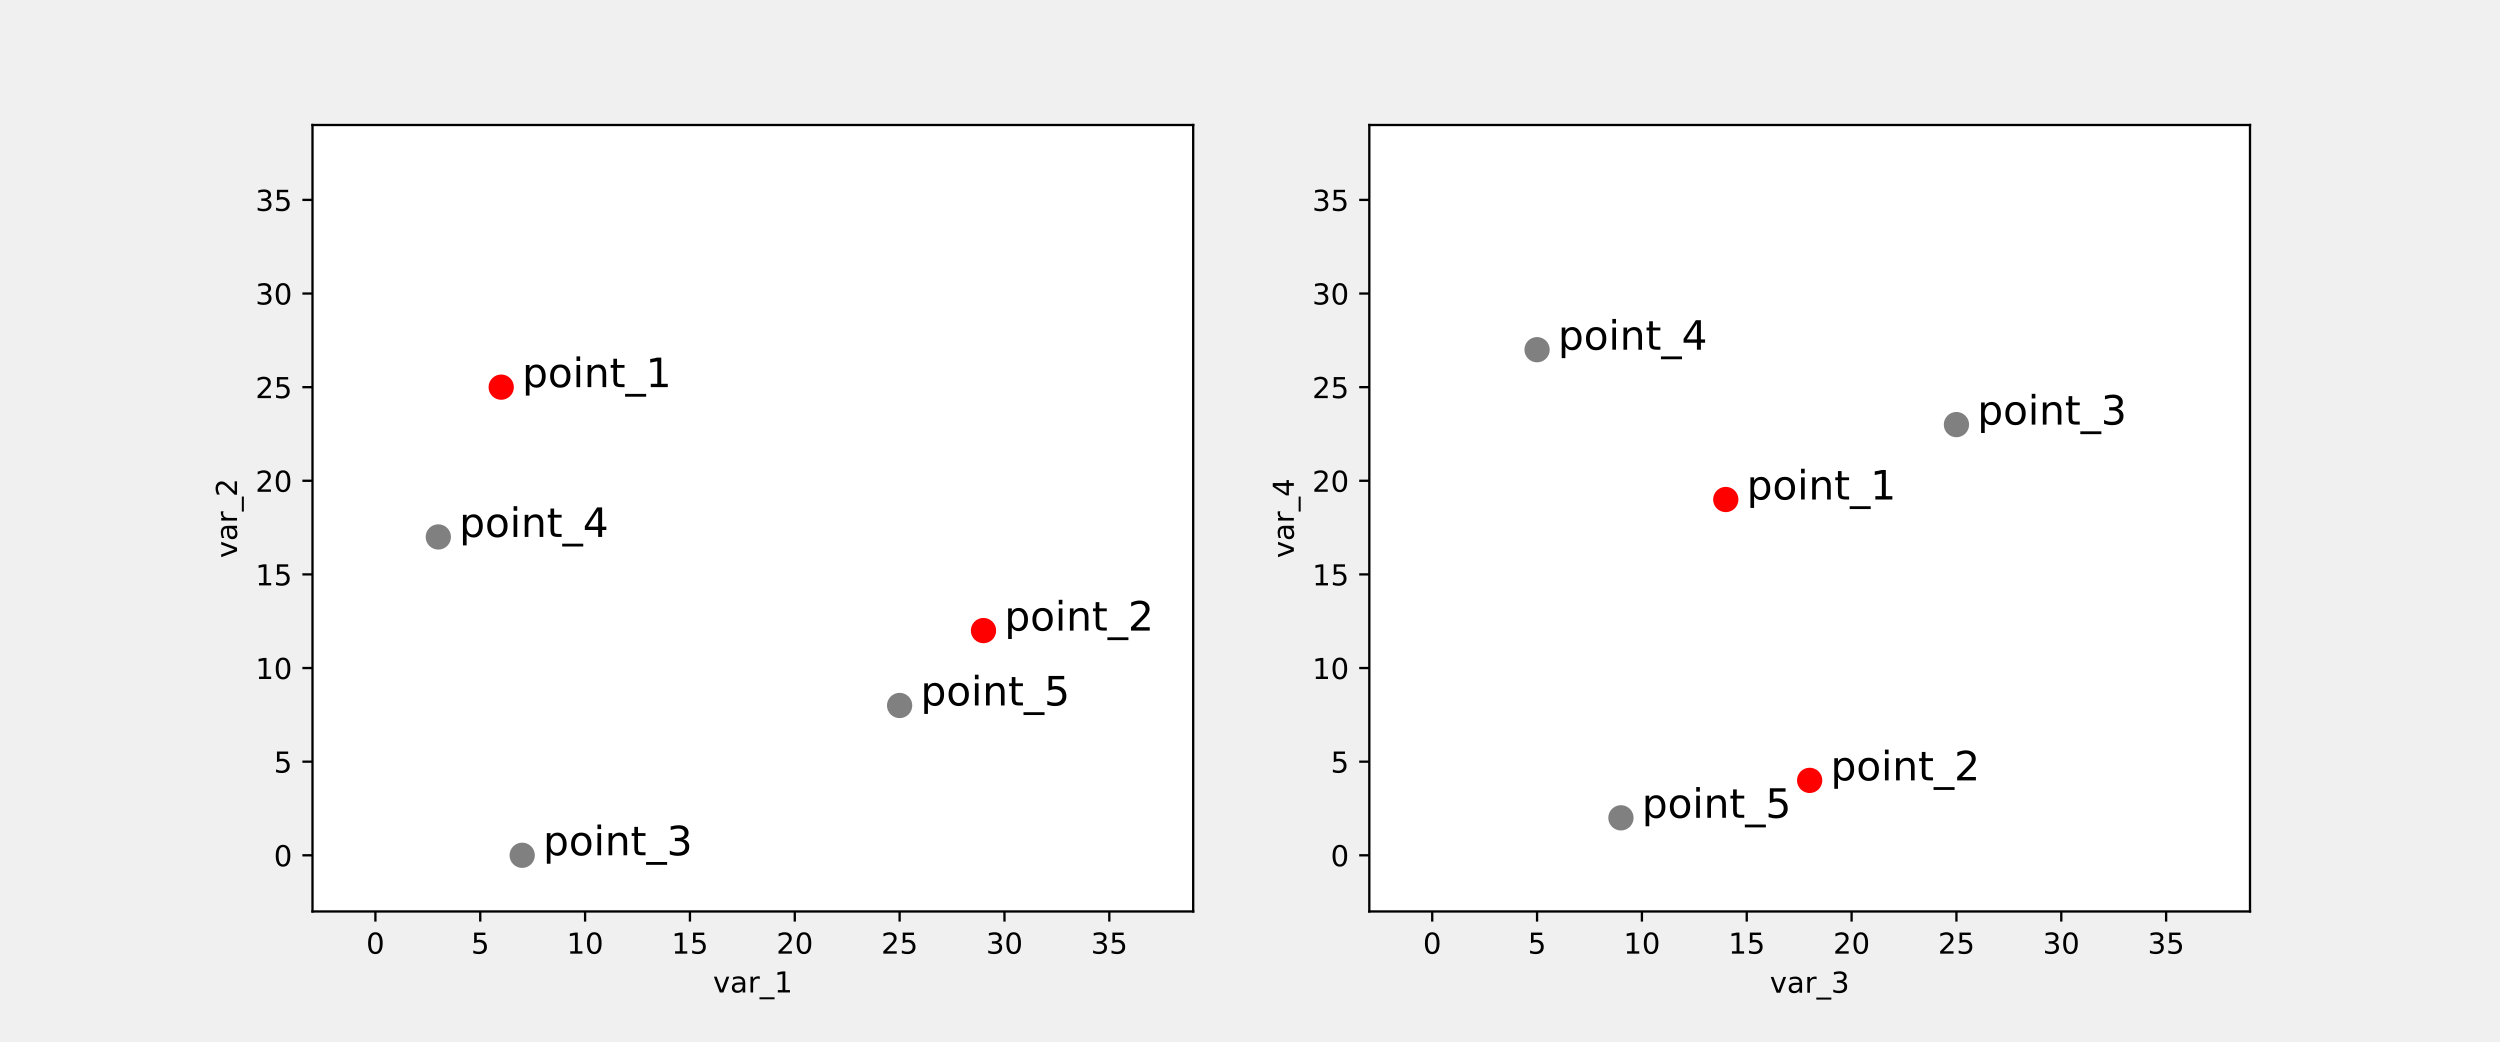
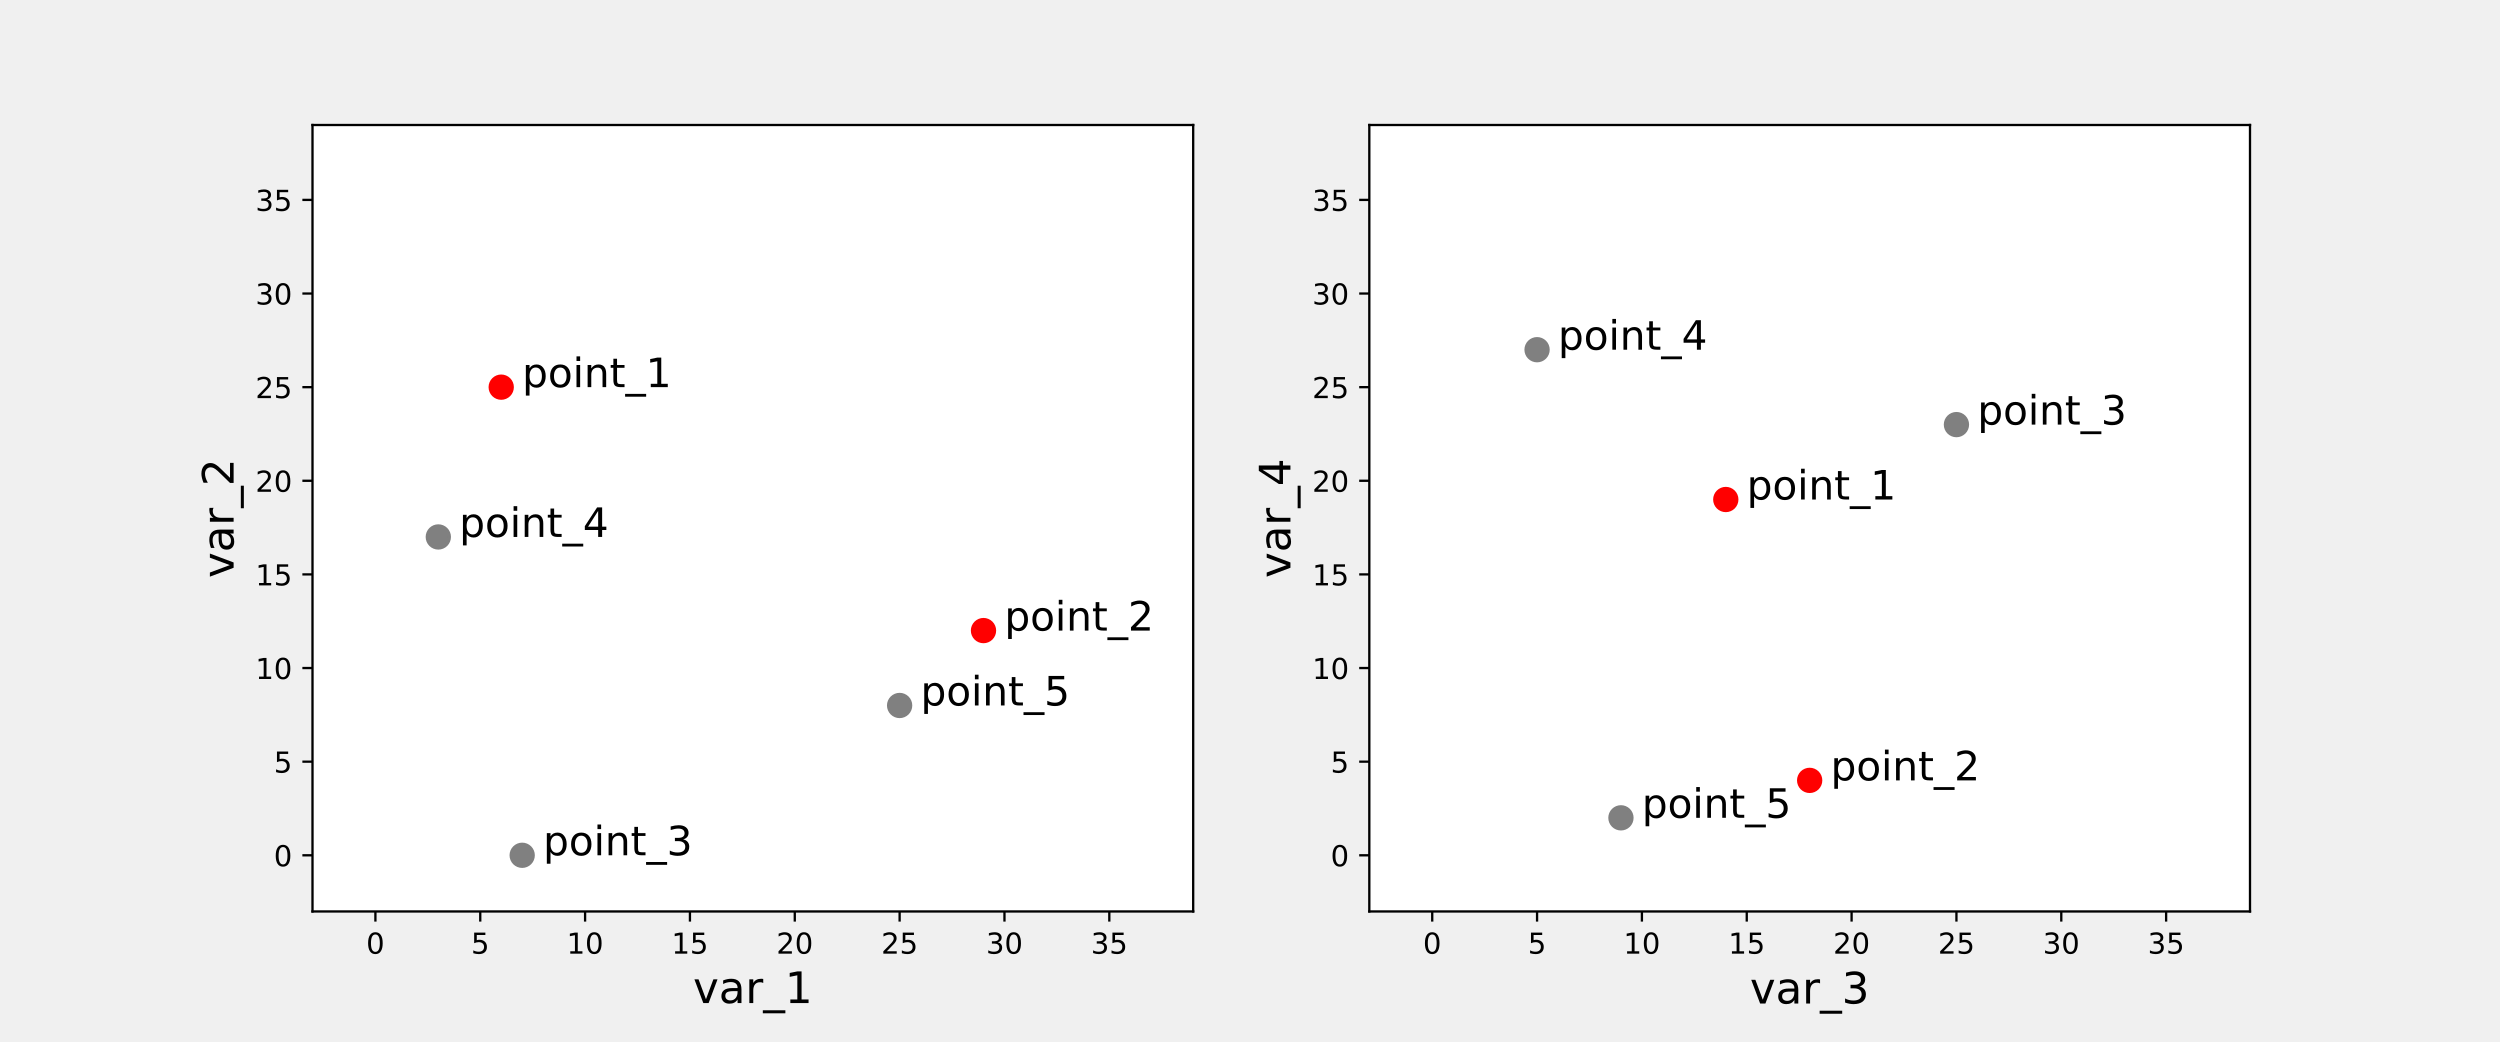
<svg xmlns="http://www.w3.org/2000/svg" xmlns:xlink="http://www.w3.org/1999/xlink" width="864pt" height="360pt" viewBox="0 0 864 360" version="1.1">
  <defs>
    <style type="text/css">*{stroke-linejoin: round; stroke-linecap: butt}</style>
  </defs>
  <g id="figure_1">
    <g id="patch_1">
      <path d="M 0 360  L 864 360  L 864 0  L 0 0  L 0 360  z " style="fill: none" />
    </g>
    <g id="axes_1">
      <g id="patch_2">
        <path d="M 108 315  L 412.364 315  L 412.364 43.2  L 108 43.2  z " style="fill: #ffffff" />
      </g>
      <g id="PathCollection_1">
        <defs>
-           <path id="C0_0_993c2bdc18" d="M 0 3.873  C 1.027 3.873 2.012 3.465 2.739 2.739  C 3.465 2.012 3.873 1.027 3.873 -0  C 3.873 -1.027 3.465 -2.012 2.739 -2.739  C 2.012 -3.465 1.027 -3.873 0 -3.873  C -1.027 -3.873 -2.012 -3.465 -2.739 -2.739  C -3.465 -2.012 -3.873 -1.027 -3.873 0  C -3.873 1.027 -3.465 2.012 -2.739 2.739  C -2.012 3.465 -1.027 3.873 0 3.873  z " />
+           <path id="C0_0_626a8846fc" d="M 0 3.873  C 1.027 3.873 2.012 3.465 2.739 2.739  C 3.465 2.012 3.873 1.027 3.873 -0  C 3.873 -1.027 3.465 -2.012 2.739 -2.739  C 2.012 -3.465 1.027 -3.873 0 -3.873  C -1.027 -3.873 -2.012 -3.465 -2.739 -2.739  C -3.465 -2.012 -3.873 -1.027 -3.873 0  C -3.873 1.027 -3.465 2.012 -2.739 2.739  C -2.012 3.465 -1.027 3.873 0 3.873  z " />
        </defs>
-         <g clip-path="url(#p85c9c1dd9d)">
-           <use xlink:href="#C0_0_993c2bdc18" x="151.481" y="185.571" style="fill: #808080; stroke: #808080" />
-         </g>
-         <g clip-path="url(#p85c9c1dd9d)">
-           <use xlink:href="#C0_0_993c2bdc18" x="173.221" y="133.8" style="fill: #ff0000; stroke: #ff0000" />
-         </g>
-         <g clip-path="url(#p85c9c1dd9d)">
-           <use xlink:href="#C0_0_993c2bdc18" x="180.468" y="295.586" style="fill: #808080; stroke: #808080" />
-         </g>
-         <g clip-path="url(#p85c9c1dd9d)">
-           <use xlink:href="#C0_0_993c2bdc18" x="310.909" y="243.814" style="fill: #808080; stroke: #808080" />
-         </g>
-         <g clip-path="url(#p85c9c1dd9d)">
-           <use xlink:href="#C0_0_993c2bdc18" x="339.896" y="217.929" style="fill: #ff0000; stroke: #ff0000" />
+         <g clip-path="url(#p156bdec569)">
+           <use xlink:href="#C0_0_626a8846fc" x="151.481" y="185.571" style="fill: #808080; stroke: #808080" />
+         </g>
+         <g clip-path="url(#p156bdec569)">
+           <use xlink:href="#C0_0_626a8846fc" x="173.221" y="133.8" style="fill: #ff0000; stroke: #ff0000" />
+         </g>
+         <g clip-path="url(#p156bdec569)">
+           <use xlink:href="#C0_0_626a8846fc" x="180.468" y="295.586" style="fill: #808080; stroke: #808080" />
+         </g>
+         <g clip-path="url(#p156bdec569)">
+           <use xlink:href="#C0_0_626a8846fc" x="310.909" y="243.814" style="fill: #808080; stroke: #808080" />
+         </g>
+         <g clip-path="url(#p156bdec569)">
+           <use xlink:href="#C0_0_626a8846fc" x="339.896" y="217.929" style="fill: #ff0000; stroke: #ff0000" />
        </g>
      </g>
      <g id="matplotlib.axis_1">
        <g id="xtick_1">
          <g id="line2d_1">
            <defs>
-               <path id="mcc06ee7b21" d="M 0 0  L 0 3.5  " style="stroke: #000000; stroke-width: 0.8" />
+               <path id="m4c7d6f9fdd" d="M 0 0  L 0 3.5  " style="stroke: #000000; stroke-width: 0.8" />
            </defs>
            <g>
-               <use xlink:href="#mcc06ee7b21" x="129.74" y="315" style="stroke: #000000; stroke-width: 0.8" />
+               <use xlink:href="#m4c7d6f9fdd" x="129.74" y="315" style="stroke: #000000; stroke-width: 0.8" />
            </g>
          </g>
          <g id="text_1">
            <g transform="translate(126.559 329.5984)scale(0.1 -0.1)">
              <defs>
                <path id="DejaVuSans-30" d="M 2034 4250  Q 1547 4250 1301 3770  Q 1056 3291 1056 2328  Q 1056 1369 1301 889  Q 1547 409 2034 409  Q 2525 409 2770 889  Q 3016 1369 3016 2328  Q 3016 3291 2770 3770  Q 2525 4250 2034 4250  z M 2034 4750  Q 2819 4750 3233 4129  Q 3647 3509 3647 2328  Q 3647 1150 3233 529  Q 2819 -91 2034 -91  Q 1250 -91 836 529  Q 422 1150 422 2328  Q 422 3509 836 4129  Q 1250 4750 2034 4750  z " transform="scale(0.015625)" />
              </defs>
              <use xlink:href="#DejaVuSans-30" />
            </g>
          </g>
        </g>
        <g id="xtick_2">
          <g id="line2d_2">
            <g>
-               <use xlink:href="#mcc06ee7b21" x="165.974" y="315" style="stroke: #000000; stroke-width: 0.8" />
+               <use xlink:href="#m4c7d6f9fdd" x="165.974" y="315" style="stroke: #000000; stroke-width: 0.8" />
            </g>
          </g>
          <g id="text_2">
            <g transform="translate(162.7928 329.5984)scale(0.1 -0.1)">
              <defs>
                <path id="DejaVuSans-35" d="M 691 4666  L 3169 4666  L 3169 4134  L 1269 4134  L 1269 2991  Q 1406 3038 1543 3061  Q 1681 3084 1819 3084  Q 2600 3084 3056 2656  Q 3513 2228 3513 1497  Q 3513 744 3044 326  Q 2575 -91 1722 -91  Q 1428 -91 1123 -41  Q 819 9 494 109  L 494 744  Q 775 591 1075 516  Q 1375 441 1709 441  Q 2250 441 2565 725  Q 2881 1009 2881 1497  Q 2881 1984 2565 2268  Q 2250 2553 1709 2553  Q 1456 2553 1204 2497  Q 953 2441 691 2322  L 691 4666  z " transform="scale(0.015625)" />
              </defs>
              <use xlink:href="#DejaVuSans-35" />
            </g>
          </g>
        </g>
        <g id="xtick_3">
          <g id="line2d_3">
            <g>
-               <use xlink:href="#mcc06ee7b21" x="202.208" y="315" style="stroke: #000000; stroke-width: 0.8" />
+               <use xlink:href="#m4c7d6f9fdd" x="202.208" y="315" style="stroke: #000000; stroke-width: 0.8" />
            </g>
          </g>
          <g id="text_3">
            <g transform="translate(195.8453 329.5984)scale(0.1 -0.1)">
              <defs>
                <path id="DejaVuSans-31" d="M 794 531  L 1825 531  L 1825 4091  L 703 3866  L 703 4441  L 1819 4666  L 2450 4666  L 2450 531  L 3481 531  L 3481 0  L 794 0  L 794 531  z " transform="scale(0.015625)" />
              </defs>
              <use xlink:href="#DejaVuSans-31" />
              <use xlink:href="#DejaVuSans-30" x="63.623" />
            </g>
          </g>
        </g>
        <g id="xtick_4">
          <g id="line2d_4">
            <g>
-               <use xlink:href="#mcc06ee7b21" x="238.442" y="315" style="stroke: #000000; stroke-width: 0.8" />
+               <use xlink:href="#m4c7d6f9fdd" x="238.442" y="315" style="stroke: #000000; stroke-width: 0.8" />
            </g>
          </g>
          <g id="text_4">
            <g transform="translate(232.0791 329.5984)scale(0.1 -0.1)">
              <use xlink:href="#DejaVuSans-31" />
              <use xlink:href="#DejaVuSans-35" x="63.623" />
            </g>
          </g>
        </g>
        <g id="xtick_5">
          <g id="line2d_5">
            <g>
-               <use xlink:href="#mcc06ee7b21" x="274.675" y="315" style="stroke: #000000; stroke-width: 0.8" />
+               <use xlink:href="#m4c7d6f9fdd" x="274.675" y="315" style="stroke: #000000; stroke-width: 0.8" />
            </g>
          </g>
          <g id="text_5">
            <g transform="translate(268.3128 329.5984)scale(0.1 -0.1)">
              <defs>
                <path id="DejaVuSans-32" d="M 1228 531  L 3431 531  L 3431 0  L 469 0  L 469 531  Q 828 903 1448 1529  Q 2069 2156 2228 2338  Q 2531 2678 2651 2914  Q 2772 3150 2772 3378  Q 2772 3750 2511 3984  Q 2250 4219 1831 4219  Q 1534 4219 1204 4116  Q 875 4013 500 3803  L 500 4441  Q 881 4594 1212 4672  Q 1544 4750 1819 4750  Q 2544 4750 2975 4387  Q 3406 4025 3406 3419  Q 3406 3131 3298 2873  Q 3191 2616 2906 2266  Q 2828 2175 2409 1742  Q 1991 1309 1228 531  z " transform="scale(0.015625)" />
              </defs>
              <use xlink:href="#DejaVuSans-32" />
              <use xlink:href="#DejaVuSans-30" x="63.623" />
            </g>
          </g>
        </g>
        <g id="xtick_6">
          <g id="line2d_6">
            <g>
-               <use xlink:href="#mcc06ee7b21" x="310.909" y="315" style="stroke: #000000; stroke-width: 0.8" />
+               <use xlink:href="#m4c7d6f9fdd" x="310.909" y="315" style="stroke: #000000; stroke-width: 0.8" />
            </g>
          </g>
          <g id="text_6">
            <g transform="translate(304.5466 329.5984)scale(0.1 -0.1)">
              <use xlink:href="#DejaVuSans-32" />
              <use xlink:href="#DejaVuSans-35" x="63.623" />
            </g>
          </g>
        </g>
        <g id="xtick_7">
          <g id="line2d_7">
            <g>
-               <use xlink:href="#mcc06ee7b21" x="347.143" y="315" style="stroke: #000000; stroke-width: 0.8" />
+               <use xlink:href="#m4c7d6f9fdd" x="347.143" y="315" style="stroke: #000000; stroke-width: 0.8" />
            </g>
          </g>
          <g id="text_7">
            <g transform="translate(340.7804 329.5984)scale(0.1 -0.1)">
              <defs>
                <path id="DejaVuSans-33" d="M 2597 2516  Q 3050 2419 3304 2112  Q 3559 1806 3559 1356  Q 3559 666 3084 287  Q 2609 -91 1734 -91  Q 1441 -91 1130 -33  Q 819 25 488 141  L 488 750  Q 750 597 1062 519  Q 1375 441 1716 441  Q 2309 441 2620 675  Q 2931 909 2931 1356  Q 2931 1769 2642 2001  Q 2353 2234 1838 2234  L 1294 2234  L 1294 2753  L 1863 2753  Q 2328 2753 2575 2939  Q 2822 3125 2822 3475  Q 2822 3834 2567 4026  Q 2313 4219 1838 4219  Q 1578 4219 1281 4162  Q 984 4106 628 3988  L 628 4550  Q 988 4650 1302 4700  Q 1616 4750 1894 4750  Q 2613 4750 3031 4423  Q 3450 4097 3450 3541  Q 3450 3153 3228 2886  Q 3006 2619 2597 2516  z " transform="scale(0.015625)" />
              </defs>
              <use xlink:href="#DejaVuSans-33" />
              <use xlink:href="#DejaVuSans-30" x="63.623" />
            </g>
          </g>
        </g>
        <g id="xtick_8">
          <g id="line2d_8">
            <g>
-               <use xlink:href="#mcc06ee7b21" x="383.377" y="315" style="stroke: #000000; stroke-width: 0.8" />
+               <use xlink:href="#m4c7d6f9fdd" x="383.377" y="315" style="stroke: #000000; stroke-width: 0.8" />
            </g>
          </g>
          <g id="text_8">
            <g transform="translate(377.0141 329.5984)scale(0.1 -0.1)">
              <use xlink:href="#DejaVuSans-33" />
              <use xlink:href="#DejaVuSans-35" x="63.623" />
            </g>
          </g>
        </g>
        <g id="text_9">
-           <g transform="translate(246.4217 342.9984)scale(0.1 -0.1)">
+           <g transform="translate(239.5416 346.6586)scale(0.15 -0.15)">
            <defs>
              <path id="DejaVuSans-76" d="M 191 3500  L 800 3500  L 1894 563  L 2988 3500  L 3597 3500  L 2284 0  L 1503 0  L 191 3500  z " transform="scale(0.015625)" />
              <path id="DejaVuSans-61" d="M 2194 1759  Q 1497 1759 1228 1600  Q 959 1441 959 1056  Q 959 750 1161 570  Q 1363 391 1709 391  Q 2188 391 2477 730  Q 2766 1069 2766 1631  L 2766 1759  L 2194 1759  z M 3341 1997  L 3341 0  L 2766 0  L 2766 531  Q 2569 213 2275 61  Q 1981 -91 1556 -91  Q 1019 -91 701 211  Q 384 513 384 1019  Q 384 1609 779 1909  Q 1175 2209 1959 2209  L 2766 2209  L 2766 2266  Q 2766 2663 2505 2880  Q 2244 3097 1772 3097  Q 1472 3097 1187 3025  Q 903 2953 641 2809  L 641 3341  Q 956 3463 1253 3523  Q 1550 3584 1831 3584  Q 2591 3584 2966 3190  Q 3341 2797 3341 1997  z " transform="scale(0.015625)" />
              <path id="DejaVuSans-72" d="M 2631 2963  Q 2534 3019 2420 3045  Q 2306 3072 2169 3072  Q 1681 3072 1420 2755  Q 1159 2438 1159 1844  L 1159 0  L 581 0  L 581 3500  L 1159 3500  L 1159 2956  Q 1341 3275 1631 3429  Q 1922 3584 2338 3584  Q 2397 3584 2469 3576  Q 2541 3569 2628 3553  L 2631 2963  z " transform="scale(0.015625)" />
              <path id="DejaVuSans-5f" d="M 3263 -1063  L 3263 -1509  L -63 -1509  L -63 -1063  L 3263 -1063  z " transform="scale(0.015625)" />
            </defs>
            <use xlink:href="#DejaVuSans-76" />
            <use xlink:href="#DejaVuSans-61" x="59.18" />
            <use xlink:href="#DejaVuSans-72" x="120.459" />
            <use xlink:href="#DejaVuSans-5f" x="161.572" />
            <use xlink:href="#DejaVuSans-31" x="211.572" />
          </g>
        </g>
      </g>
      <g id="matplotlib.axis_2">
        <g id="ytick_1">
          <g id="line2d_9">
            <defs>
-               <path id="m6f65d71407" d="M 0 0  L -3.5 0  " style="stroke: #000000; stroke-width: 0.8" />
+               <path id="m7c391cfbbd" d="M 0 0  L -3.5 0  " style="stroke: #000000; stroke-width: 0.8" />
            </defs>
            <g>
-               <use xlink:href="#m6f65d71407" x="108" y="295.586" style="stroke: #000000; stroke-width: 0.8" />
+               <use xlink:href="#m7c391cfbbd" x="108" y="295.586" style="stroke: #000000; stroke-width: 0.8" />
            </g>
          </g>
          <g id="text_10">
            <g transform="translate(94.6375 299.3849)scale(0.1 -0.1)">
              <use xlink:href="#DejaVuSans-30" />
            </g>
          </g>
        </g>
        <g id="ytick_2">
          <g id="line2d_10">
            <g>
-               <use xlink:href="#m6f65d71407" x="108" y="263.229" style="stroke: #000000; stroke-width: 0.8" />
+               <use xlink:href="#m7c391cfbbd" x="108" y="263.229" style="stroke: #000000; stroke-width: 0.8" />
            </g>
          </g>
          <g id="text_11">
            <g transform="translate(94.6375 267.0278)scale(0.1 -0.1)">
              <use xlink:href="#DejaVuSans-35" />
            </g>
          </g>
        </g>
        <g id="ytick_3">
          <g id="line2d_11">
            <g>
-               <use xlink:href="#m6f65d71407" x="108" y="230.871" style="stroke: #000000; stroke-width: 0.8" />
+               <use xlink:href="#m7c391cfbbd" x="108" y="230.871" style="stroke: #000000; stroke-width: 0.8" />
            </g>
          </g>
          <g id="text_12">
            <g transform="translate(88.275 234.6706)scale(0.1 -0.1)">
              <use xlink:href="#DejaVuSans-31" />
              <use xlink:href="#DejaVuSans-30" x="63.623" />
            </g>
          </g>
        </g>
        <g id="ytick_4">
          <g id="line2d_12">
            <g>
-               <use xlink:href="#m6f65d71407" x="108" y="198.514" style="stroke: #000000; stroke-width: 0.8" />
+               <use xlink:href="#m7c391cfbbd" x="108" y="198.514" style="stroke: #000000; stroke-width: 0.8" />
            </g>
          </g>
          <g id="text_13">
            <g transform="translate(88.275 202.3135)scale(0.1 -0.1)">
              <use xlink:href="#DejaVuSans-31" />
              <use xlink:href="#DejaVuSans-35" x="63.623" />
            </g>
          </g>
        </g>
        <g id="ytick_5">
          <g id="line2d_13">
            <g>
-               <use xlink:href="#m6f65d71407" x="108" y="166.157" style="stroke: #000000; stroke-width: 0.8" />
+               <use xlink:href="#m7c391cfbbd" x="108" y="166.157" style="stroke: #000000; stroke-width: 0.8" />
            </g>
          </g>
          <g id="text_14">
            <g transform="translate(88.275 169.9564)scale(0.1 -0.1)">
              <use xlink:href="#DejaVuSans-32" />
              <use xlink:href="#DejaVuSans-30" x="63.623" />
            </g>
          </g>
        </g>
        <g id="ytick_6">
          <g id="line2d_14">
            <g>
-               <use xlink:href="#m6f65d71407" x="108" y="133.8" style="stroke: #000000; stroke-width: 0.8" />
+               <use xlink:href="#m7c391cfbbd" x="108" y="133.8" style="stroke: #000000; stroke-width: 0.8" />
            </g>
          </g>
          <g id="text_15">
            <g transform="translate(88.275 137.5992)scale(0.1 -0.1)">
              <use xlink:href="#DejaVuSans-32" />
              <use xlink:href="#DejaVuSans-35" x="63.623" />
            </g>
          </g>
        </g>
        <g id="ytick_7">
          <g id="line2d_15">
            <g>
-               <use xlink:href="#m6f65d71407" x="108" y="101.443" style="stroke: #000000; stroke-width: 0.8" />
+               <use xlink:href="#m7c391cfbbd" x="108" y="101.443" style="stroke: #000000; stroke-width: 0.8" />
            </g>
          </g>
          <g id="text_16">
            <g transform="translate(88.275 105.2421)scale(0.1 -0.1)">
              <use xlink:href="#DejaVuSans-33" />
              <use xlink:href="#DejaVuSans-30" x="63.623" />
            </g>
          </g>
        </g>
        <g id="ytick_8">
          <g id="line2d_16">
            <g>
-               <use xlink:href="#m6f65d71407" x="108" y="69.086" style="stroke: #000000; stroke-width: 0.8" />
+               <use xlink:href="#m7c391cfbbd" x="108" y="69.086" style="stroke: #000000; stroke-width: 0.8" />
            </g>
          </g>
          <g id="text_17">
            <g transform="translate(88.275 72.88493)scale(0.1 -0.1)">
              <use xlink:href="#DejaVuSans-33" />
              <use xlink:href="#DejaVuSans-35" x="63.623" />
            </g>
          </g>
        </g>
        <g id="text_18">
-           <g transform="translate(81.91719 192.8602)rotate(-90)scale(0.1 -0.1)">
+           <g transform="translate(80.73828 199.7402)rotate(-90)scale(0.15 -0.15)">
            <use xlink:href="#DejaVuSans-76" />
            <use xlink:href="#DejaVuSans-61" x="59.18" />
            <use xlink:href="#DejaVuSans-72" x="120.459" />
            <use xlink:href="#DejaVuSans-5f" x="161.572" />
            <use xlink:href="#DejaVuSans-32" x="211.572" />
          </g>
        </g>
      </g>
      <g id="patch_3">
        <path d="M 108 315  L 108 43.2  " style="fill: none; stroke: #000000; stroke-width: 0.8; stroke-linejoin: miter; stroke-linecap: square" />
      </g>
      <g id="patch_4">
        <path d="M 412.364 315  L 412.364 43.2  " style="fill: none; stroke: #000000; stroke-width: 0.8; stroke-linejoin: miter; stroke-linecap: square" />
      </g>
      <g id="patch_5">
        <path d="M 108 315  L 412.364 315  " style="fill: none; stroke: #000000; stroke-width: 0.8; stroke-linejoin: miter; stroke-linecap: square" />
      </g>
      <g id="patch_6">
        <path d="M 108 43.2  L 412.364 43.2  " style="fill: none; stroke: #000000; stroke-width: 0.8; stroke-linejoin: miter; stroke-linecap: square" />
      </g>
      <g id="text_19">
        <g transform="translate(158.7273 185.5714)scale(0.14 -0.14)">
          <defs>
            <path id="DejaVuSans-70" d="M 1159 525  L 1159 -1331  L 581 -1331  L 581 3500  L 1159 3500  L 1159 2969  Q 1341 3281 1617 3432  Q 1894 3584 2278 3584  Q 2916 3584 3314 3078  Q 3713 2572 3713 1747  Q 3713 922 3314 415  Q 2916 -91 2278 -91  Q 1894 -91 1617 61  Q 1341 213 1159 525  z M 3116 1747  Q 3116 2381 2855 2742  Q 2594 3103 2138 3103  Q 1681 3103 1420 2742  Q 1159 2381 1159 1747  Q 1159 1113 1420 752  Q 1681 391 2138 391  Q 2594 391 2855 752  Q 3116 1113 3116 1747  z " transform="scale(0.015625)" />
            <path id="DejaVuSans-6f" d="M 1959 3097  Q 1497 3097 1228 2736  Q 959 2375 959 1747  Q 959 1119 1226 758  Q 1494 397 1959 397  Q 2419 397 2687 759  Q 2956 1122 2956 1747  Q 2956 2369 2687 2733  Q 2419 3097 1959 3097  z M 1959 3584  Q 2709 3584 3137 3096  Q 3566 2609 3566 1747  Q 3566 888 3137 398  Q 2709 -91 1959 -91  Q 1206 -91 779 398  Q 353 888 353 1747  Q 353 2609 779 3096  Q 1206 3584 1959 3584  z " transform="scale(0.015625)" />
            <path id="DejaVuSans-69" d="M 603 3500  L 1178 3500  L 1178 0  L 603 0  L 603 3500  z M 603 4863  L 1178 4863  L 1178 4134  L 603 4134  L 603 4863  z " transform="scale(0.015625)" />
            <path id="DejaVuSans-6e" d="M 3513 2113  L 3513 0  L 2938 0  L 2938 2094  Q 2938 2591 2744 2837  Q 2550 3084 2163 3084  Q 1697 3084 1428 2787  Q 1159 2491 1159 1978  L 1159 0  L 581 0  L 581 3500  L 1159 3500  L 1159 2956  Q 1366 3272 1645 3428  Q 1925 3584 2291 3584  Q 2894 3584 3203 3211  Q 3513 2838 3513 2113  z " transform="scale(0.015625)" />
            <path id="DejaVuSans-74" d="M 1172 4494  L 1172 3500  L 2356 3500  L 2356 3053  L 1172 3053  L 1172 1153  Q 1172 725 1289 603  Q 1406 481 1766 481  L 2356 481  L 2356 0  L 1766 0  Q 1100 0 847 248  Q 594 497 594 1153  L 594 3053  L 172 3053  L 172 3500  L 594 3500  L 594 4494  L 1172 4494  z " transform="scale(0.015625)" />
            <path id="DejaVuSans-34" d="M 2419 4116  L 825 1625  L 2419 1625  L 2419 4116  z M 2253 4666  L 3047 4666  L 3047 1625  L 3713 1625  L 3713 1100  L 3047 1100  L 3047 0  L 2419 0  L 2419 1100  L 313 1100  L 313 1709  L 2253 4666  z " transform="scale(0.015625)" />
          </defs>
          <use xlink:href="#DejaVuSans-70" />
          <use xlink:href="#DejaVuSans-6f" x="63.477" />
          <use xlink:href="#DejaVuSans-69" x="124.658" />
          <use xlink:href="#DejaVuSans-6e" x="152.441" />
          <use xlink:href="#DejaVuSans-74" x="215.82" />
          <use xlink:href="#DejaVuSans-5f" x="255.029" />
          <use xlink:href="#DejaVuSans-34" x="305.029" />
        </g>
      </g>
      <g id="text_20">
        <g transform="translate(180.4675 133.8)scale(0.14 -0.14)">
          <use xlink:href="#DejaVuSans-70" />
          <use xlink:href="#DejaVuSans-6f" x="63.477" />
          <use xlink:href="#DejaVuSans-69" x="124.658" />
          <use xlink:href="#DejaVuSans-6e" x="152.441" />
          <use xlink:href="#DejaVuSans-74" x="215.82" />
          <use xlink:href="#DejaVuSans-5f" x="255.029" />
          <use xlink:href="#DejaVuSans-31" x="305.029" />
        </g>
      </g>
      <g id="text_21">
        <g transform="translate(187.7143 295.5857)scale(0.14 -0.14)">
          <use xlink:href="#DejaVuSans-70" />
          <use xlink:href="#DejaVuSans-6f" x="63.477" />
          <use xlink:href="#DejaVuSans-69" x="124.658" />
          <use xlink:href="#DejaVuSans-6e" x="152.441" />
          <use xlink:href="#DejaVuSans-74" x="215.82" />
          <use xlink:href="#DejaVuSans-5f" x="255.029" />
          <use xlink:href="#DejaVuSans-33" x="305.029" />
        </g>
      </g>
      <g id="text_22">
        <g transform="translate(318.1558 243.8143)scale(0.14 -0.14)">
          <use xlink:href="#DejaVuSans-70" />
          <use xlink:href="#DejaVuSans-6f" x="63.477" />
          <use xlink:href="#DejaVuSans-69" x="124.658" />
          <use xlink:href="#DejaVuSans-6e" x="152.441" />
          <use xlink:href="#DejaVuSans-74" x="215.82" />
          <use xlink:href="#DejaVuSans-5f" x="255.029" />
          <use xlink:href="#DejaVuSans-35" x="305.029" />
        </g>
      </g>
      <g id="text_23">
        <g transform="translate(347.1429 217.9286)scale(0.14 -0.14)">
          <use xlink:href="#DejaVuSans-70" />
          <use xlink:href="#DejaVuSans-6f" x="63.477" />
          <use xlink:href="#DejaVuSans-69" x="124.658" />
          <use xlink:href="#DejaVuSans-6e" x="152.441" />
          <use xlink:href="#DejaVuSans-74" x="215.82" />
          <use xlink:href="#DejaVuSans-5f" x="255.029" />
          <use xlink:href="#DejaVuSans-32" x="305.029" />
        </g>
      </g>
    </g>
    <g id="axes_2">
      <g id="patch_7">
        <path d="M 473.236 315  L 777.6 315  L 777.6 43.2  L 473.236 43.2  z " style="fill: #ffffff" />
      </g>
      <g id="PathCollection_2">
        <defs>
-           <path id="C1_0_f2ba4f79ef" d="M 0 3.873  C 1.027 3.873 2.012 3.465 2.739 2.739  C 3.465 2.012 3.873 1.027 3.873 -0  C 3.873 -1.027 3.465 -2.012 2.739 -2.739  C 2.012 -3.465 1.027 -3.873 0 -3.873  C -1.027 -3.873 -2.012 -3.465 -2.739 -2.739  C -3.465 -2.012 -3.873 -1.027 -3.873 0  C -3.873 1.027 -3.465 2.012 -2.739 2.739  C -2.012 3.465 -1.027 3.873 0 3.873  z " />
+           <path id="C1_0_002a09a3de" d="M 0 3.873  C 1.027 3.873 2.012 3.465 2.739 2.739  C 3.465 2.012 3.873 1.027 3.873 -0  C 3.873 -1.027 3.465 -2.012 2.739 -2.739  C 2.012 -3.465 1.027 -3.873 0 -3.873  C -1.027 -3.873 -2.012 -3.465 -2.739 -2.739  C -3.465 -2.012 -3.873 -1.027 -3.873 0  C -3.873 1.027 -3.465 2.012 -2.739 2.739  C -2.012 3.465 -1.027 3.873 0 3.873  z " />
        </defs>
-         <g clip-path="url(#pabbbd902b8)">
-           <use xlink:href="#C1_0_f2ba4f79ef" x="531.21" y="120.857" style="fill: #808080; stroke: #808080" />
-         </g>
-         <g clip-path="url(#pabbbd902b8)">
-           <use xlink:href="#C1_0_f2ba4f79ef" x="596.431" y="172.629" style="fill: #ff0000; stroke: #ff0000" />
-         </g>
-         <g clip-path="url(#pabbbd902b8)">
-           <use xlink:href="#C1_0_f2ba4f79ef" x="676.145" y="146.743" style="fill: #808080; stroke: #808080" />
-         </g>
-         <g clip-path="url(#pabbbd902b8)">
-           <use xlink:href="#C1_0_f2ba4f79ef" x="560.197" y="282.643" style="fill: #808080; stroke: #808080" />
-         </g>
-         <g clip-path="url(#pabbbd902b8)">
-           <use xlink:href="#C1_0_f2ba4f79ef" x="625.418" y="269.7" style="fill: #ff0000; stroke: #ff0000" />
+         <g clip-path="url(#p143198425f)">
+           <use xlink:href="#C1_0_002a09a3de" x="531.21" y="120.857" style="fill: #808080; stroke: #808080" />
+         </g>
+         <g clip-path="url(#p143198425f)">
+           <use xlink:href="#C1_0_002a09a3de" x="596.431" y="172.629" style="fill: #ff0000; stroke: #ff0000" />
+         </g>
+         <g clip-path="url(#p143198425f)">
+           <use xlink:href="#C1_0_002a09a3de" x="676.145" y="146.743" style="fill: #808080; stroke: #808080" />
+         </g>
+         <g clip-path="url(#p143198425f)">
+           <use xlink:href="#C1_0_002a09a3de" x="560.197" y="282.643" style="fill: #808080; stroke: #808080" />
+         </g>
+         <g clip-path="url(#p143198425f)">
+           <use xlink:href="#C1_0_002a09a3de" x="625.418" y="269.7" style="fill: #ff0000; stroke: #ff0000" />
        </g>
      </g>
      <g id="matplotlib.axis_3">
        <g id="xtick_9">
          <g id="line2d_17">
            <g>
-               <use xlink:href="#mcc06ee7b21" x="494.977" y="315" style="stroke: #000000; stroke-width: 0.8" />
+               <use xlink:href="#m4c7d6f9fdd" x="494.977" y="315" style="stroke: #000000; stroke-width: 0.8" />
            </g>
          </g>
          <g id="text_24">
            <g transform="translate(491.7954 329.5984)scale(0.1 -0.1)">
              <use xlink:href="#DejaVuSans-30" />
            </g>
          </g>
        </g>
        <g id="xtick_10">
          <g id="line2d_18">
            <g>
-               <use xlink:href="#mcc06ee7b21" x="531.21" y="315" style="stroke: #000000; stroke-width: 0.8" />
+               <use xlink:href="#m4c7d6f9fdd" x="531.21" y="315" style="stroke: #000000; stroke-width: 0.8" />
            </g>
          </g>
          <g id="text_25">
            <g transform="translate(528.0291 329.5984)scale(0.1 -0.1)">
              <use xlink:href="#DejaVuSans-35" />
            </g>
          </g>
        </g>
        <g id="xtick_11">
          <g id="line2d_19">
            <g>
-               <use xlink:href="#mcc06ee7b21" x="567.444" y="315" style="stroke: #000000; stroke-width: 0.8" />
+               <use xlink:href="#m4c7d6f9fdd" x="567.444" y="315" style="stroke: #000000; stroke-width: 0.8" />
            </g>
          </g>
          <g id="text_26">
            <g transform="translate(561.0817 329.5984)scale(0.1 -0.1)">
              <use xlink:href="#DejaVuSans-31" />
              <use xlink:href="#DejaVuSans-30" x="63.623" />
            </g>
          </g>
        </g>
        <g id="xtick_12">
          <g id="line2d_20">
            <g>
-               <use xlink:href="#mcc06ee7b21" x="603.678" y="315" style="stroke: #000000; stroke-width: 0.8" />
+               <use xlink:href="#m4c7d6f9fdd" x="603.678" y="315" style="stroke: #000000; stroke-width: 0.8" />
            </g>
          </g>
          <g id="text_27">
            <g transform="translate(597.3154 329.5984)scale(0.1 -0.1)">
              <use xlink:href="#DejaVuSans-31" />
              <use xlink:href="#DejaVuSans-35" x="63.623" />
            </g>
          </g>
        </g>
        <g id="xtick_13">
          <g id="line2d_21">
            <g>
-               <use xlink:href="#mcc06ee7b21" x="639.912" y="315" style="stroke: #000000; stroke-width: 0.8" />
+               <use xlink:href="#m4c7d6f9fdd" x="639.912" y="315" style="stroke: #000000; stroke-width: 0.8" />
            </g>
          </g>
          <g id="text_28">
            <g transform="translate(633.5492 329.5984)scale(0.1 -0.1)">
              <use xlink:href="#DejaVuSans-32" />
              <use xlink:href="#DejaVuSans-30" x="63.623" />
            </g>
          </g>
        </g>
        <g id="xtick_14">
          <g id="line2d_22">
            <g>
-               <use xlink:href="#mcc06ee7b21" x="676.145" y="315" style="stroke: #000000; stroke-width: 0.8" />
+               <use xlink:href="#m4c7d6f9fdd" x="676.145" y="315" style="stroke: #000000; stroke-width: 0.8" />
            </g>
          </g>
          <g id="text_29">
            <g transform="translate(669.783 329.5984)scale(0.1 -0.1)">
              <use xlink:href="#DejaVuSans-32" />
              <use xlink:href="#DejaVuSans-35" x="63.623" />
            </g>
          </g>
        </g>
        <g id="xtick_15">
          <g id="line2d_23">
            <g>
-               <use xlink:href="#mcc06ee7b21" x="712.379" y="315" style="stroke: #000000; stroke-width: 0.8" />
+               <use xlink:href="#m4c7d6f9fdd" x="712.379" y="315" style="stroke: #000000; stroke-width: 0.8" />
            </g>
          </g>
          <g id="text_30">
            <g transform="translate(706.0167 329.5984)scale(0.1 -0.1)">
              <use xlink:href="#DejaVuSans-33" />
              <use xlink:href="#DejaVuSans-30" x="63.623" />
            </g>
          </g>
        </g>
        <g id="xtick_16">
          <g id="line2d_24">
            <g>
-               <use xlink:href="#mcc06ee7b21" x="748.613" y="315" style="stroke: #000000; stroke-width: 0.8" />
+               <use xlink:href="#m4c7d6f9fdd" x="748.613" y="315" style="stroke: #000000; stroke-width: 0.8" />
            </g>
          </g>
          <g id="text_31">
            <g transform="translate(742.2505 329.5984)scale(0.1 -0.1)">
              <use xlink:href="#DejaVuSans-33" />
              <use xlink:href="#DejaVuSans-35" x="63.623" />
            </g>
          </g>
        </g>
        <g id="text_32">
-           <g transform="translate(611.658 343.1)scale(0.1 -0.1)">
+           <g transform="translate(604.7779 346.8109)scale(0.15 -0.15)">
            <use xlink:href="#DejaVuSans-76" />
            <use xlink:href="#DejaVuSans-61" x="59.18" />
            <use xlink:href="#DejaVuSans-72" x="120.459" />
            <use xlink:href="#DejaVuSans-5f" x="161.572" />
            <use xlink:href="#DejaVuSans-33" x="211.572" />
          </g>
        </g>
      </g>
      <g id="matplotlib.axis_4">
        <g id="ytick_9">
          <g id="line2d_25">
            <g>
-               <use xlink:href="#m6f65d71407" x="473.236" y="295.586" style="stroke: #000000; stroke-width: 0.8" />
+               <use xlink:href="#m7c391cfbbd" x="473.236" y="295.586" style="stroke: #000000; stroke-width: 0.8" />
            </g>
          </g>
          <g id="text_33">
            <g transform="translate(459.8739 299.3849)scale(0.1 -0.1)">
              <use xlink:href="#DejaVuSans-30" />
            </g>
          </g>
        </g>
        <g id="ytick_10">
          <g id="line2d_26">
            <g>
-               <use xlink:href="#m6f65d71407" x="473.236" y="263.229" style="stroke: #000000; stroke-width: 0.8" />
+               <use xlink:href="#m7c391cfbbd" x="473.236" y="263.229" style="stroke: #000000; stroke-width: 0.8" />
            </g>
          </g>
          <g id="text_34">
            <g transform="translate(459.8739 267.0278)scale(0.1 -0.1)">
              <use xlink:href="#DejaVuSans-35" />
            </g>
          </g>
        </g>
        <g id="ytick_11">
          <g id="line2d_27">
            <g>
-               <use xlink:href="#m6f65d71407" x="473.236" y="230.871" style="stroke: #000000; stroke-width: 0.8" />
+               <use xlink:href="#m7c391cfbbd" x="473.236" y="230.871" style="stroke: #000000; stroke-width: 0.8" />
            </g>
          </g>
          <g id="text_35">
            <g transform="translate(453.5114 234.6706)scale(0.1 -0.1)">
              <use xlink:href="#DejaVuSans-31" />
              <use xlink:href="#DejaVuSans-30" x="63.623" />
            </g>
          </g>
        </g>
        <g id="ytick_12">
          <g id="line2d_28">
            <g>
-               <use xlink:href="#m6f65d71407" x="473.236" y="198.514" style="stroke: #000000; stroke-width: 0.8" />
+               <use xlink:href="#m7c391cfbbd" x="473.236" y="198.514" style="stroke: #000000; stroke-width: 0.8" />
            </g>
          </g>
          <g id="text_36">
            <g transform="translate(453.5114 202.3135)scale(0.1 -0.1)">
              <use xlink:href="#DejaVuSans-31" />
              <use xlink:href="#DejaVuSans-35" x="63.623" />
            </g>
          </g>
        </g>
        <g id="ytick_13">
          <g id="line2d_29">
            <g>
-               <use xlink:href="#m6f65d71407" x="473.236" y="166.157" style="stroke: #000000; stroke-width: 0.8" />
+               <use xlink:href="#m7c391cfbbd" x="473.236" y="166.157" style="stroke: #000000; stroke-width: 0.8" />
            </g>
          </g>
          <g id="text_37">
            <g transform="translate(453.5114 169.9564)scale(0.1 -0.1)">
              <use xlink:href="#DejaVuSans-32" />
              <use xlink:href="#DejaVuSans-30" x="63.623" />
            </g>
          </g>
        </g>
        <g id="ytick_14">
          <g id="line2d_30">
            <g>
-               <use xlink:href="#m6f65d71407" x="473.236" y="133.8" style="stroke: #000000; stroke-width: 0.8" />
+               <use xlink:href="#m7c391cfbbd" x="473.236" y="133.8" style="stroke: #000000; stroke-width: 0.8" />
            </g>
          </g>
          <g id="text_38">
            <g transform="translate(453.5114 137.5992)scale(0.1 -0.1)">
              <use xlink:href="#DejaVuSans-32" />
              <use xlink:href="#DejaVuSans-35" x="63.623" />
            </g>
          </g>
        </g>
        <g id="ytick_15">
          <g id="line2d_31">
            <g>
-               <use xlink:href="#m6f65d71407" x="473.236" y="101.443" style="stroke: #000000; stroke-width: 0.8" />
+               <use xlink:href="#m7c391cfbbd" x="473.236" y="101.443" style="stroke: #000000; stroke-width: 0.8" />
            </g>
          </g>
          <g id="text_39">
            <g transform="translate(453.5114 105.2421)scale(0.1 -0.1)">
              <use xlink:href="#DejaVuSans-33" />
              <use xlink:href="#DejaVuSans-30" x="63.623" />
            </g>
          </g>
        </g>
        <g id="ytick_16">
          <g id="line2d_32">
            <g>
-               <use xlink:href="#m6f65d71407" x="473.236" y="69.086" style="stroke: #000000; stroke-width: 0.8" />
+               <use xlink:href="#m7c391cfbbd" x="473.236" y="69.086" style="stroke: #000000; stroke-width: 0.8" />
            </g>
          </g>
          <g id="text_40">
            <g transform="translate(453.5114 72.88493)scale(0.1 -0.1)">
              <use xlink:href="#DejaVuSans-33" />
              <use xlink:href="#DejaVuSans-35" x="63.623" />
            </g>
          </g>
        </g>
        <g id="text_41">
-           <g transform="translate(447.1536 192.8602)rotate(-90)scale(0.1 -0.1)">
+           <g transform="translate(445.9746 199.7402)rotate(-90)scale(0.15 -0.15)">
            <use xlink:href="#DejaVuSans-76" />
            <use xlink:href="#DejaVuSans-61" x="59.18" />
            <use xlink:href="#DejaVuSans-72" x="120.459" />
            <use xlink:href="#DejaVuSans-5f" x="161.572" />
            <use xlink:href="#DejaVuSans-34" x="211.572" />
          </g>
        </g>
      </g>
      <g id="patch_8">
        <path d="M 473.236 315  L 473.236 43.2  " style="fill: none; stroke: #000000; stroke-width: 0.8; stroke-linejoin: miter; stroke-linecap: square" />
      </g>
      <g id="patch_9">
        <path d="M 777.6 315  L 777.6 43.2  " style="fill: none; stroke: #000000; stroke-width: 0.8; stroke-linejoin: miter; stroke-linecap: square" />
      </g>
      <g id="patch_10">
        <path d="M 473.236 315  L 777.6 315  " style="fill: none; stroke: #000000; stroke-width: 0.8; stroke-linejoin: miter; stroke-linecap: square" />
      </g>
      <g id="patch_11">
        <path d="M 473.236 43.2  L 777.6 43.2  " style="fill: none; stroke: #000000; stroke-width: 0.8; stroke-linejoin: miter; stroke-linecap: square" />
      </g>
      <g id="text_42">
        <g transform="translate(538.4571 120.8571)scale(0.14 -0.14)">
          <use xlink:href="#DejaVuSans-70" />
          <use xlink:href="#DejaVuSans-6f" x="63.477" />
          <use xlink:href="#DejaVuSans-69" x="124.658" />
          <use xlink:href="#DejaVuSans-6e" x="152.441" />
          <use xlink:href="#DejaVuSans-74" x="215.82" />
          <use xlink:href="#DejaVuSans-5f" x="255.029" />
          <use xlink:href="#DejaVuSans-34" x="305.029" />
        </g>
      </g>
      <g id="text_43">
        <g transform="translate(603.6779 172.6286)scale(0.14 -0.14)">
          <use xlink:href="#DejaVuSans-70" />
          <use xlink:href="#DejaVuSans-6f" x="63.477" />
          <use xlink:href="#DejaVuSans-69" x="124.658" />
          <use xlink:href="#DejaVuSans-6e" x="152.441" />
          <use xlink:href="#DejaVuSans-74" x="215.82" />
          <use xlink:href="#DejaVuSans-5f" x="255.029" />
          <use xlink:href="#DejaVuSans-31" x="305.029" />
        </g>
      </g>
      <g id="text_44">
        <g transform="translate(683.3922 146.7429)scale(0.14 -0.14)">
          <use xlink:href="#DejaVuSans-70" />
          <use xlink:href="#DejaVuSans-6f" x="63.477" />
          <use xlink:href="#DejaVuSans-69" x="124.658" />
          <use xlink:href="#DejaVuSans-6e" x="152.441" />
          <use xlink:href="#DejaVuSans-74" x="215.82" />
          <use xlink:href="#DejaVuSans-5f" x="255.029" />
          <use xlink:href="#DejaVuSans-33" x="305.029" />
        </g>
      </g>
      <g id="text_45">
        <g transform="translate(567.4442 282.6429)scale(0.14 -0.14)">
          <use xlink:href="#DejaVuSans-70" />
          <use xlink:href="#DejaVuSans-6f" x="63.477" />
          <use xlink:href="#DejaVuSans-69" x="124.658" />
          <use xlink:href="#DejaVuSans-6e" x="152.441" />
          <use xlink:href="#DejaVuSans-74" x="215.82" />
          <use xlink:href="#DejaVuSans-5f" x="255.029" />
          <use xlink:href="#DejaVuSans-35" x="305.029" />
        </g>
      </g>
      <g id="text_46">
        <g transform="translate(632.6649 269.7)scale(0.14 -0.14)">
          <use xlink:href="#DejaVuSans-70" />
          <use xlink:href="#DejaVuSans-6f" x="63.477" />
          <use xlink:href="#DejaVuSans-69" x="124.658" />
          <use xlink:href="#DejaVuSans-6e" x="152.441" />
          <use xlink:href="#DejaVuSans-74" x="215.82" />
          <use xlink:href="#DejaVuSans-5f" x="255.029" />
          <use xlink:href="#DejaVuSans-32" x="305.029" />
        </g>
      </g>
    </g>
  </g>
  <defs>
-     <clipPath id="p85c9c1dd9d">
+     <clipPath id="p156bdec569">
      <rect x="108" y="43.2" width="304.364" height="271.8" />
    </clipPath>
-     <clipPath id="pabbbd902b8">
+     <clipPath id="p143198425f">
      <rect x="473.236" y="43.2" width="304.364" height="271.8" />
    </clipPath>
  </defs>
</svg>
